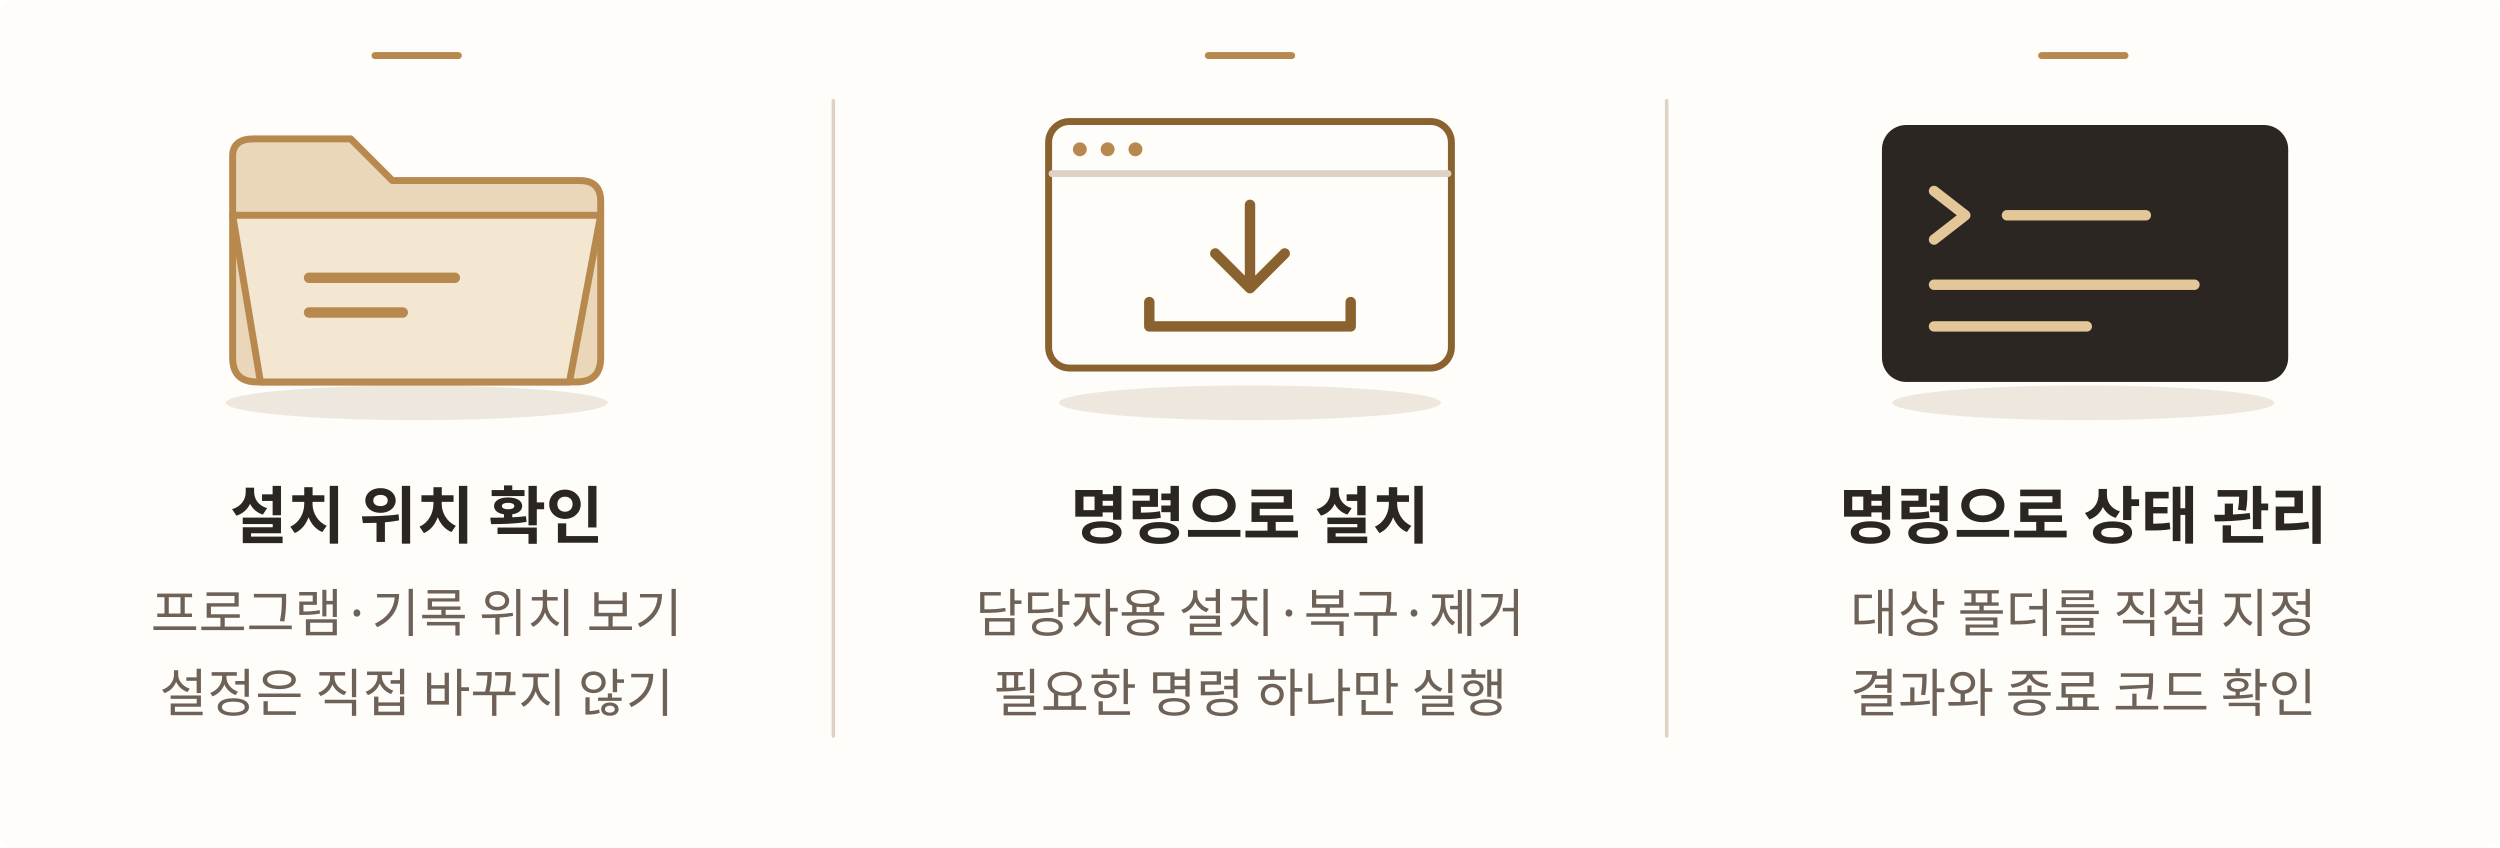
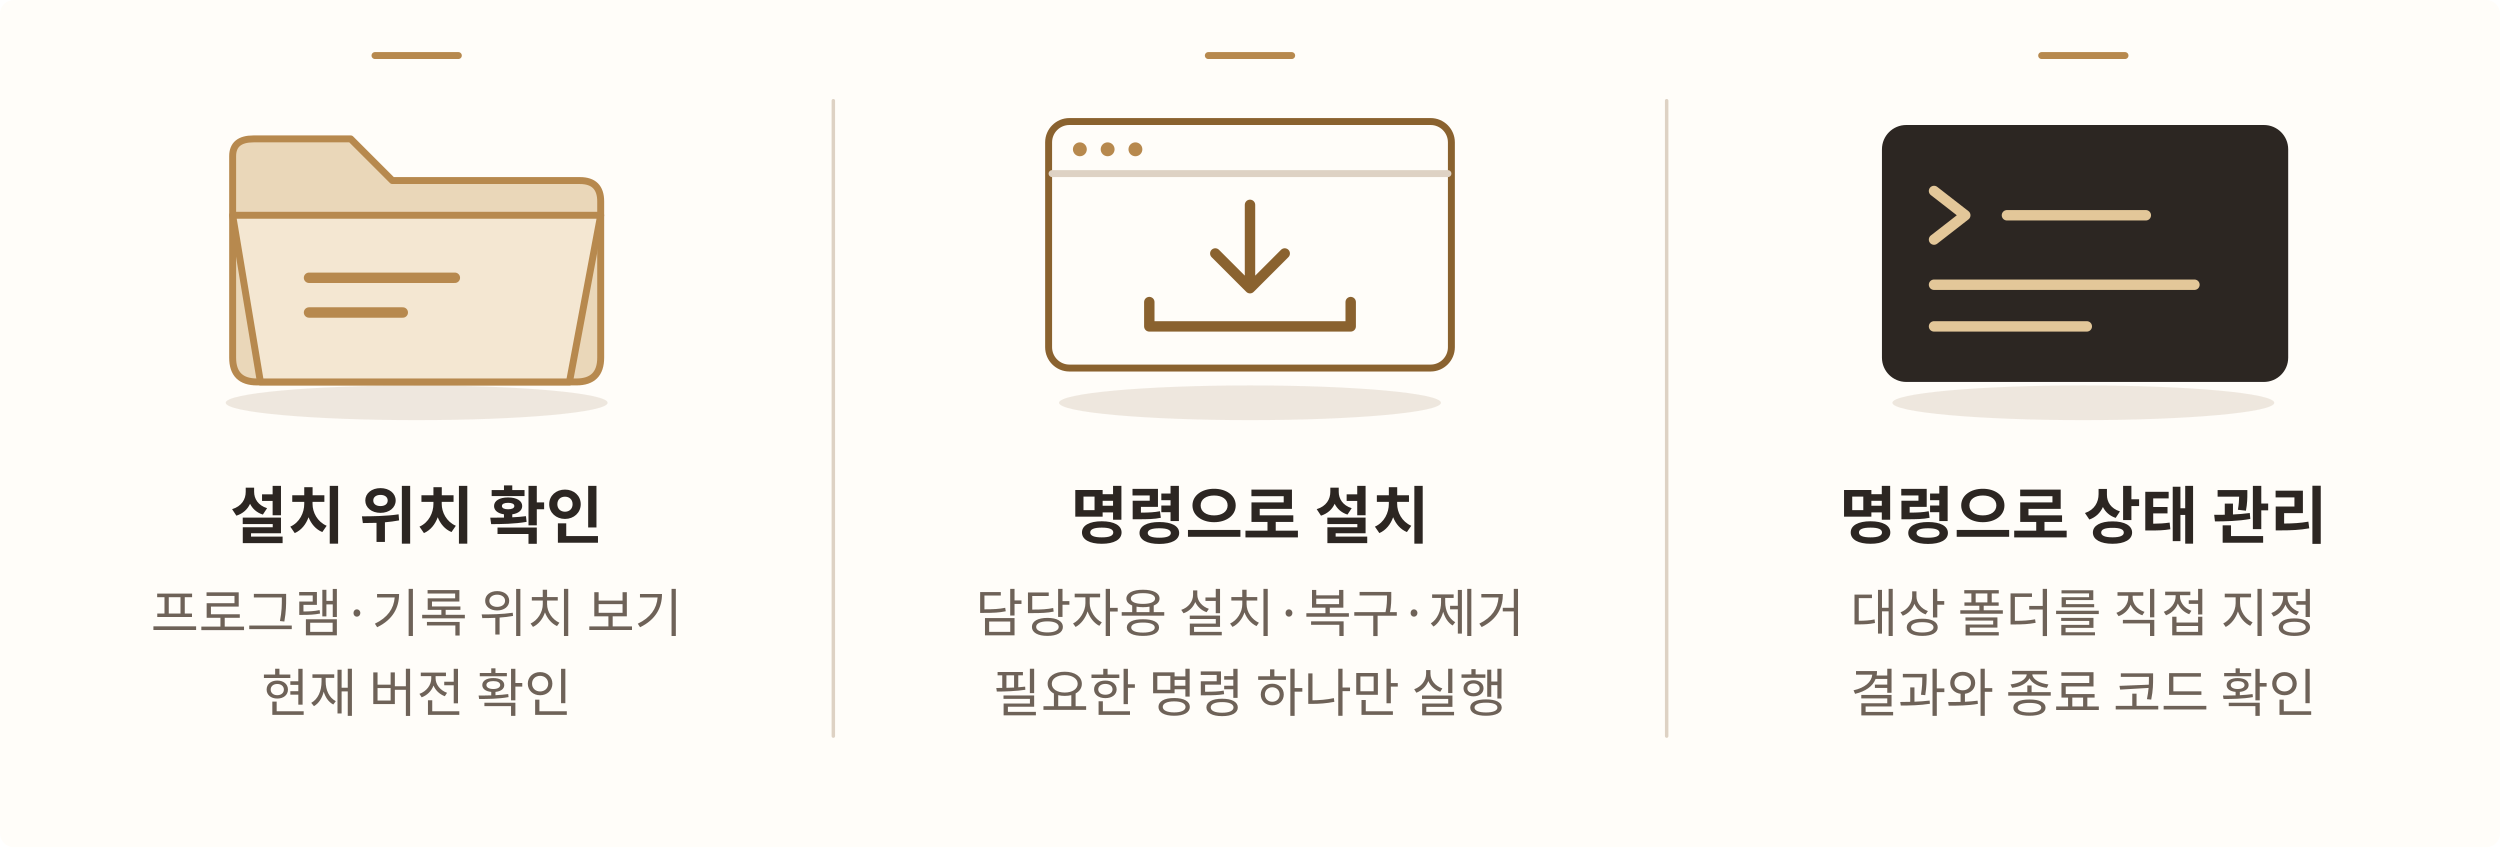
<svg xmlns="http://www.w3.org/2000/svg" width="720" height="244" viewBox="0 0 720 244" role="img" aria-labelledby="title desc">
  <g font-family="Noto Sans CJK KR, Noto Sans KR, Malgun Gothic, Segoe UI, sans-serif">
    <rect width="720" height="244" rx="4" fill="#fffdf9" />
    <path d="M108 16H132" fill="none" stroke="#b7894e" stroke-width="2" stroke-linecap="round" stroke-linejoin="round" />
    <g transform="translate(48 25)">
      <ellipse cx="72" cy="91" rx="55" ry="5" fill="#ded2c4" opacity=".5" />
      <path d="M19 35V20Q19 15 25 15H53L65 27H119Q125 27 125 33V78Q125 85 118 85H26Q19 85 19 78Z" fill="#ead7b9" stroke="#b7894e" stroke-width="2" stroke-linecap="round" stroke-linejoin="round" />
      <path d="M19 37H125L116 85H27Z" fill="#f4e7d2" stroke="#b7894e" stroke-width="2" stroke-linecap="round" stroke-linejoin="round" />
      <path d="M41 55H83M41 65H68" fill="none" stroke="#b7894e" stroke-width="3" stroke-linecap="round" stroke-linejoin="round" />
    </g>
    <text x="120.0" y="155" font-size="18" fill="#2c2622" font-weight="700" text-anchor="middle">설치 위치 확인</text>
    <text x="120.0" y="182" font-size="15" fill="#6e6258" font-weight="400" text-anchor="middle">프로그램·기록 위치 보기</text>
-     <text x="120.0" y="205" font-size="15" fill="#6e6258" font-weight="400" text-anchor="middle">설정은 직접 바꾸지 않기</text>
+     <text x="120.0" y="205" font-size="15" fill="#6e6258" font-weight="400" text-anchor="middle">현재 버전 확인</text>
    <path d="M240 29V212" fill="none" stroke="#ded2c4" stroke-width="1" stroke-linecap="round" stroke-linejoin="round" />
    <path d="M348 16H372" fill="none" stroke="#b7894e" stroke-width="2" stroke-linecap="round" stroke-linejoin="round" />
    <g transform="translate(288 25)">
      <ellipse cx="72" cy="91" rx="55" ry="5" fill="#ded2c4" opacity=".5" />
      <rect x="14" y="10" width="116" height="71" rx="6" fill="#fffdf9" stroke="#8a622f" stroke-width="2" />
      <path d="M15 25H129" fill="none" stroke="#ded2c4" stroke-width="2" stroke-linecap="round" stroke-linejoin="round" />
      <circle cx="23" cy="18" r="2" fill="#b7894e" />
      <circle cx="31" cy="18" r="2" fill="#b7894e" />
      <circle cx="39" cy="18" r="2" fill="#b7894e" />
      <path d="M72 34V56M62 48L72 58L82 48" fill="none" stroke="#8a622f" stroke-width="3" stroke-linecap="round" stroke-linejoin="round" />
      <path d="M43 62V69H101V62" fill="none" stroke="#8a622f" stroke-width="3" stroke-linecap="round" stroke-linejoin="round" />
    </g>
    <text x="360.0" y="155" font-size="18" fill="#2c2622" font-weight="700" text-anchor="middle">명령으로 설치</text>
    <text x="360.0" y="182" font-size="15" fill="#6e6258" font-weight="400" text-anchor="middle">담당자용 설치·복구·제거</text>
    <text x="360.0" y="205" font-size="15" fill="#6e6258" font-weight="400" text-anchor="middle">필요한 명령 하나만 실행</text>
    <path d="M480 29V212" fill="none" stroke="#ded2c4" stroke-width="1" stroke-linecap="round" stroke-linejoin="round" />
    <path d="M588 16H612" fill="none" stroke="#b7894e" stroke-width="2" stroke-linecap="round" stroke-linejoin="round" />
    <g transform="translate(528 25)">
      <ellipse cx="72" cy="91" rx="55" ry="5" fill="#ded2c4" opacity=".5" />
      <rect x="15" y="12" width="115" height="72" rx="6" fill="#2c2622" stroke="#2c2622" stroke-width="2" />
      <path d="M29 30L38 37L29 44" fill="none" stroke="#e3c799" stroke-width="3" stroke-linecap="round" stroke-linejoin="round" />
      <path d="M50 37H90M29 57H104M29 69H73" fill="none" stroke="#e3c799" stroke-width="3" stroke-linecap="round" stroke-linejoin="round" />
    </g>
    <text x="600.0" y="155" font-size="18" fill="#2c2622" font-weight="700" text-anchor="middle">명령으로 상태 관리</text>
    <text x="600.0" y="182" font-size="15" fill="#6e6258" font-weight="400" text-anchor="middle">대상 폴더를 직접 지정</text>
    <text x="600.0" y="205" font-size="15" fill="#6e6258" font-weight="400" text-anchor="middle">결과와 종료 코드 확인</text>
  </g>
</svg>
